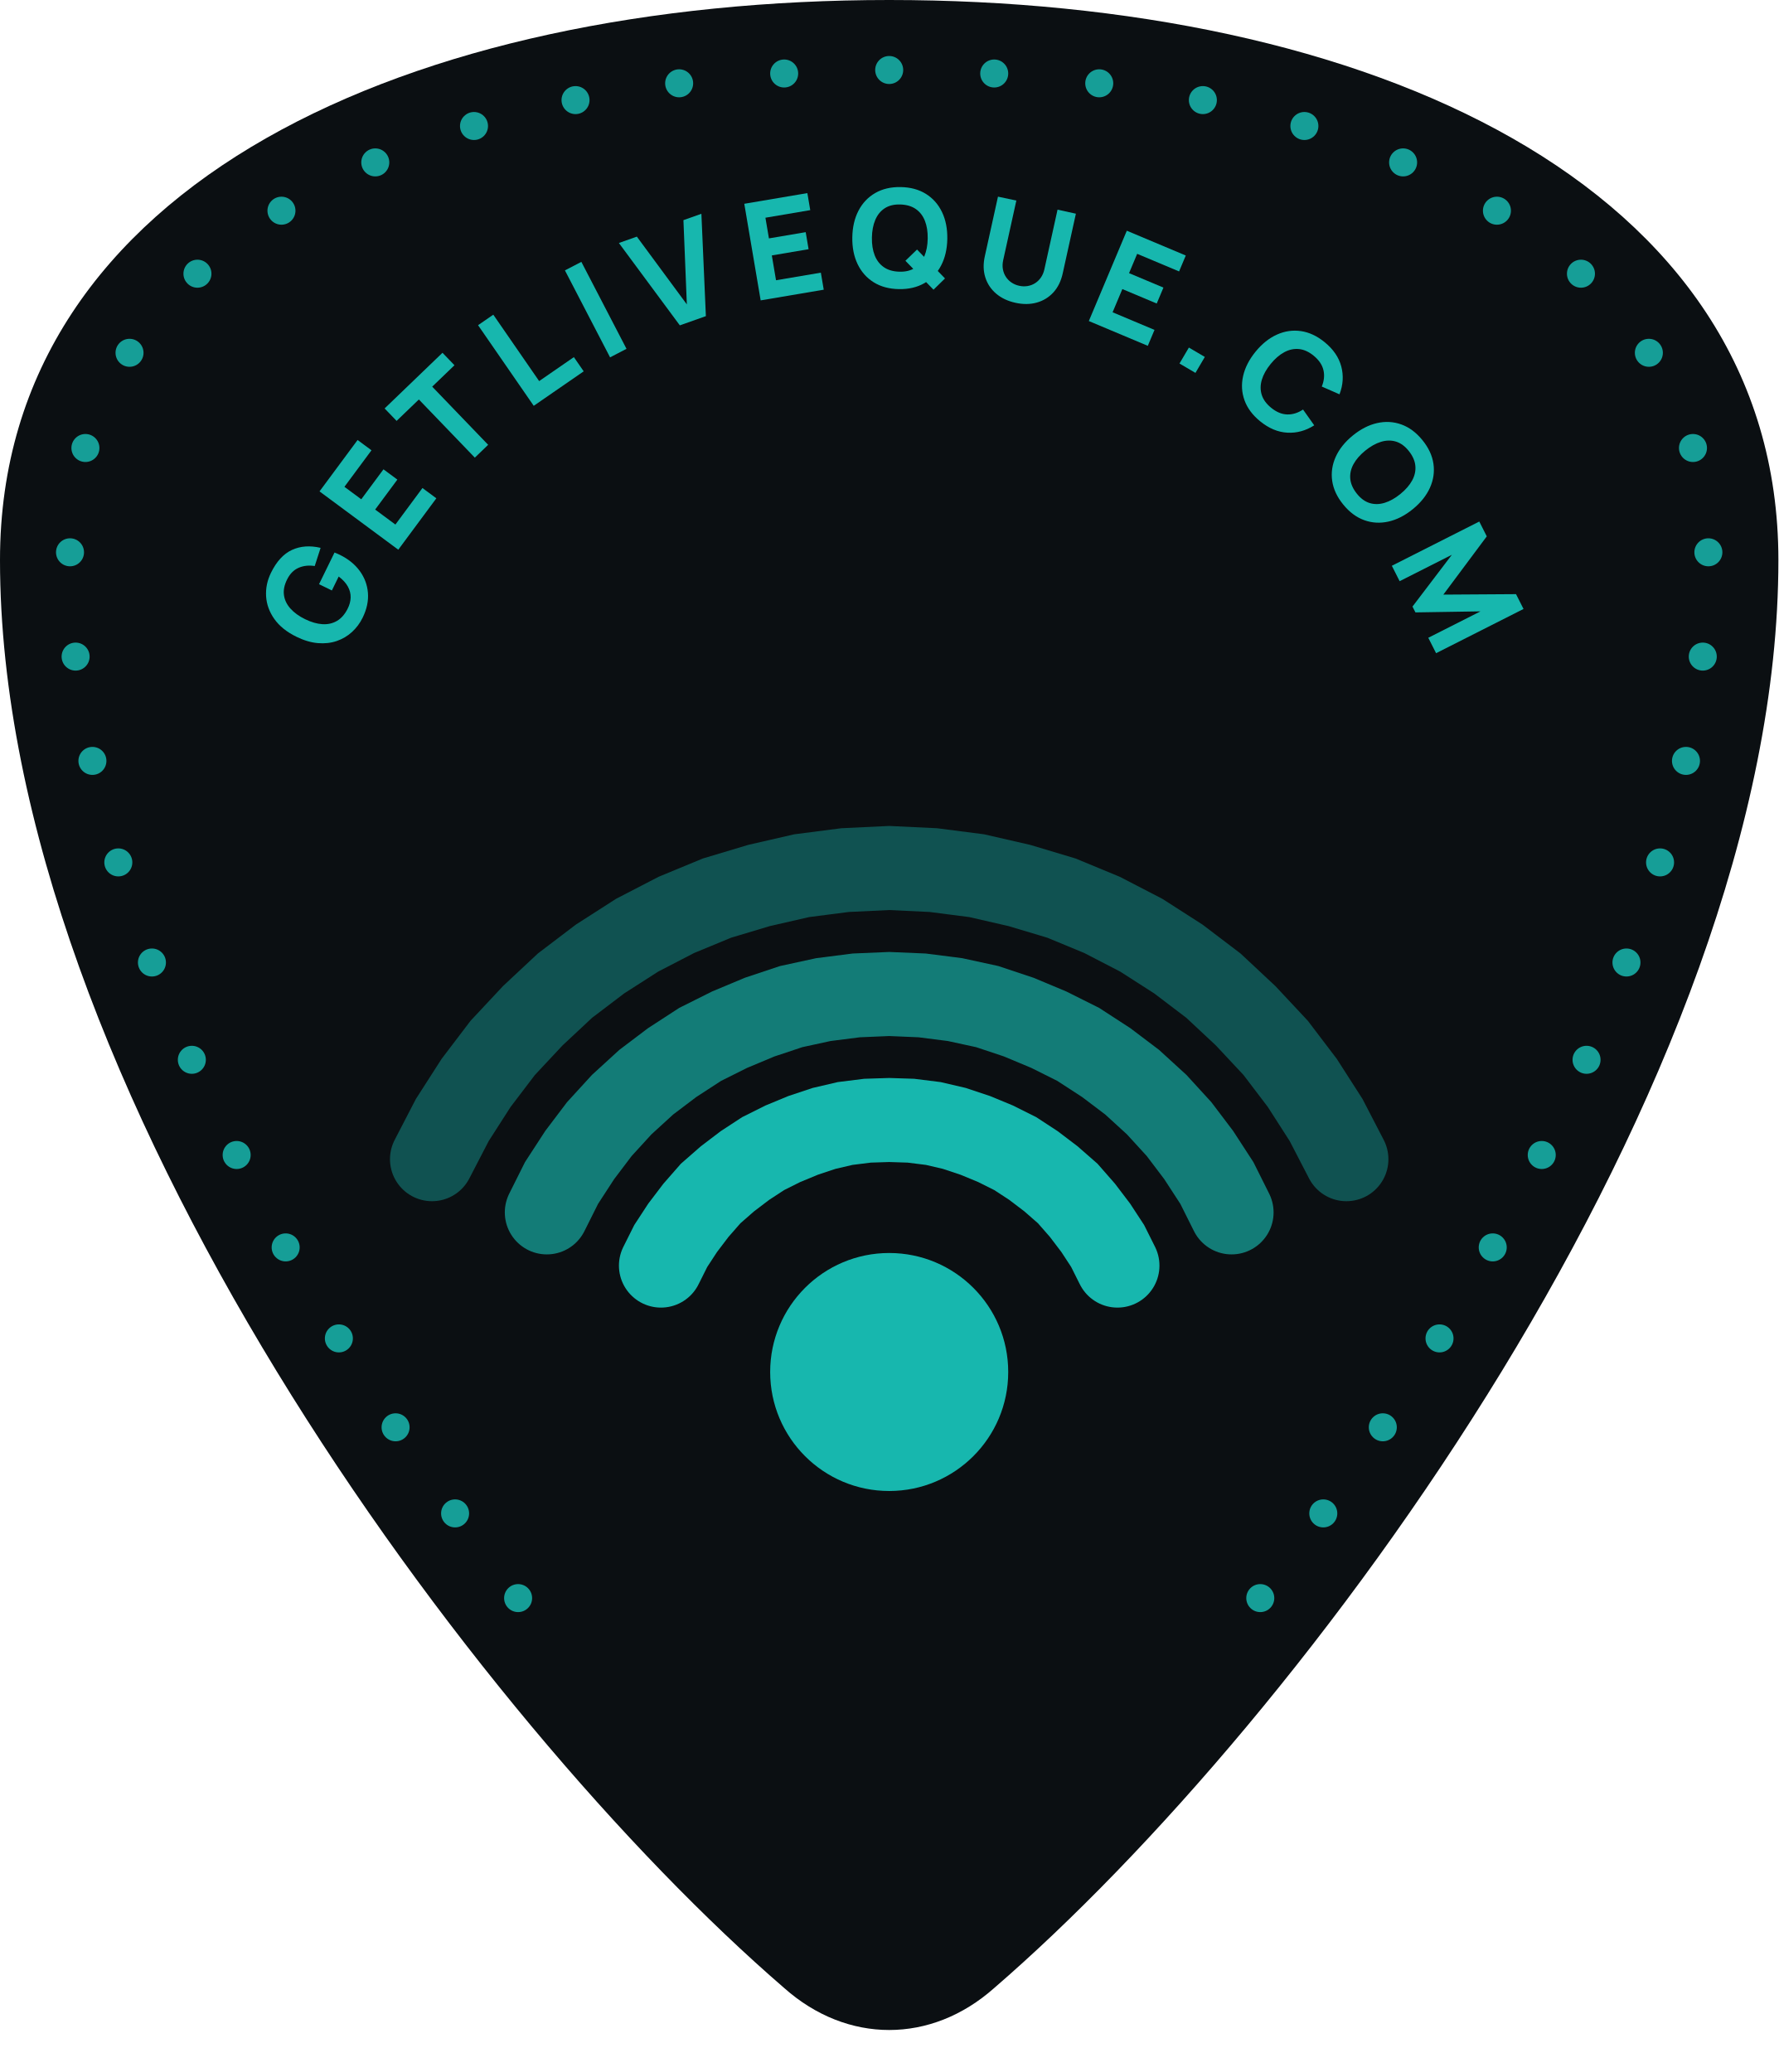
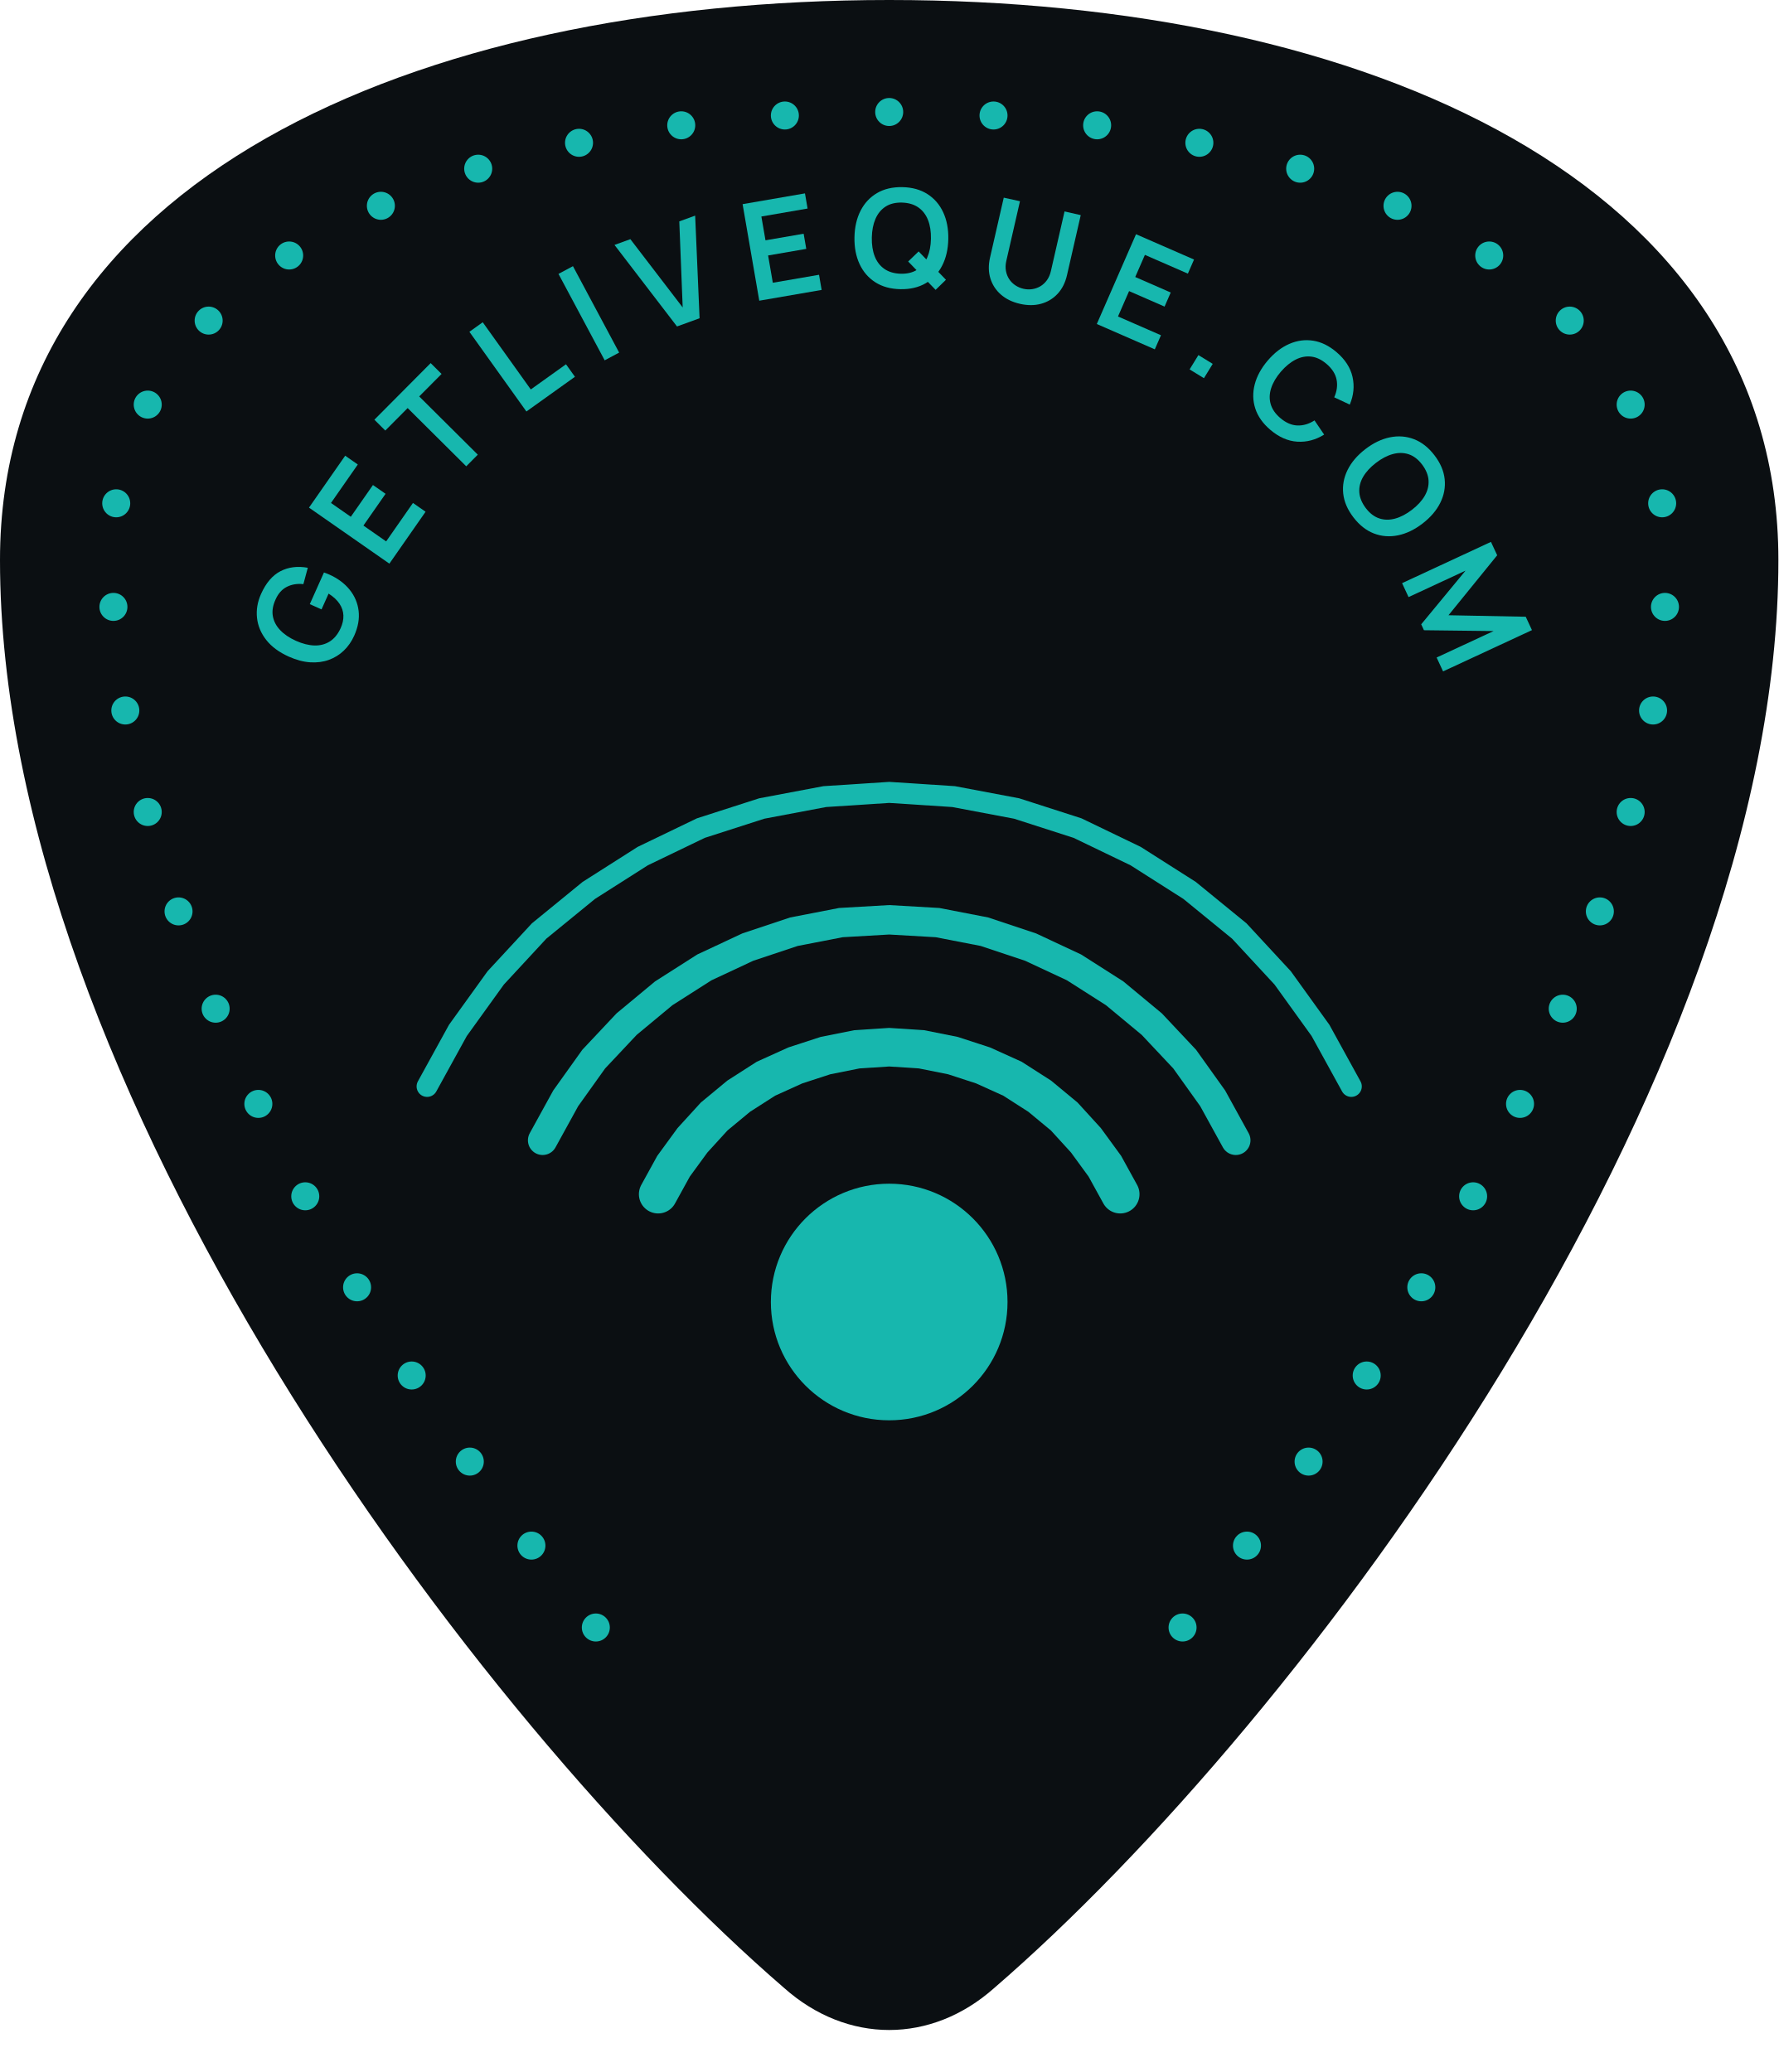
<svg xmlns="http://www.w3.org/2000/svg" viewBox="0 0 25.4 29.6" width="25.4mm" height="29.6mm">
  <defs>
    <clipPath id="pk">
      <path d="M 12.7 0.0 C 19.5 0.0 25.4 2.6 25.4 8.0 C 25.4 15.5 18.6 24.6 14.2 28.4 C 13.3 29.2 12.1 29.2 11.2 28.4 C 6.8 24.6 0.0 15.5 0.0 8.0 C 0.0 2.6 5.9 0.0 12.7 0.0 Z" />
    </clipPath>
  </defs>
  <path d="M 12.7 0.0 C 19.5 0.0 25.4 2.6 25.4 8.0 C 25.4 15.5 18.6 24.6 14.2 28.4 C 13.3 29.2 12.1 29.2 11.2 28.4 C 6.8 24.6 0.0 15.5 0.0 8.0 C 0.0 2.6 5.9 0.0 12.7 0.0 Z" fill="#0B0F12" />
  <g clip-path="url(#pk)">
-     <circle cx="12.70" cy="1.00" r="0.2" fill="#17B7AE" opacity="0.85" />
-     <circle cx="14.20" cy="1.05" r="0.2" fill="#17B7AE" opacity="0.85" />
-     <circle cx="15.70" cy="1.19" r="0.2" fill="#17B7AE" opacity="0.85" />
-     <circle cx="17.18" cy="1.43" r="0.2" fill="#17B7AE" opacity="0.85" />
-     <circle cx="18.63" cy="1.80" r="0.2" fill="#17B7AE" opacity="0.85" />
-     <circle cx="20.04" cy="2.32" r="0.2" fill="#17B7AE" opacity="0.85" />
-     <circle cx="21.38" cy="3.01" r="0.2" fill="#17B7AE" opacity="0.85" />
-     <circle cx="22.58" cy="3.91" r="0.2" fill="#17B7AE" opacity="0.85" />
-     <circle cx="23.55" cy="5.04" r="0.2" fill="#17B7AE" opacity="0.85" />
-     <circle cx="24.18" cy="6.40" r="0.2" fill="#17B7AE" opacity="0.85" />
-     <circle cx="24.40" cy="7.89" r="0.2" fill="#17B7AE" opacity="0.85" />
-     <circle cx="24.32" cy="9.38" r="0.2" fill="#17B7AE" opacity="0.85" />
-     <circle cx="24.08" cy="10.87" r="0.2" fill="#17B7AE" opacity="0.85" />
-     <circle cx="23.71" cy="12.32" r="0.2" fill="#17B7AE" opacity="0.85" />
-     <circle cx="23.23" cy="13.75" r="0.2" fill="#17B7AE" opacity="0.85" />
-     <circle cx="22.66" cy="15.14" r="0.2" fill="#17B7AE" opacity="0.85" />
-     <circle cx="22.02" cy="16.50" r="0.2" fill="#17B7AE" opacity="0.85" />
-     <circle cx="21.32" cy="17.82" r="0.2" fill="#17B7AE" opacity="0.85" />
-     <circle cx="20.56" cy="19.12" r="0.2" fill="#17B7AE" opacity="0.85" />
-     <circle cx="19.75" cy="20.39" r="0.2" fill="#17B7AE" opacity="0.85" />
-     <circle cx="18.90" cy="21.62" r="0.2" fill="#17B7AE" opacity="0.85" />
-     <circle cx="18.00" cy="22.83" r="0.2" fill="#17B7AE" opacity="0.85" />
-     <circle cx="7.40" cy="22.83" r="0.2" fill="#17B7AE" opacity="0.85" />
-     <circle cx="6.50" cy="21.62" r="0.2" fill="#17B7AE" opacity="0.85" />
-     <circle cx="5.65" cy="20.39" r="0.2" fill="#17B7AE" opacity="0.85" />
-     <circle cx="4.84" cy="19.12" r="0.2" fill="#17B7AE" opacity="0.85" />
-     <circle cx="4.08" cy="17.82" r="0.2" fill="#17B7AE" opacity="0.85" />
-     <circle cx="3.38" cy="16.50" r="0.2" fill="#17B7AE" opacity="0.85" />
-     <circle cx="2.74" cy="15.14" r="0.2" fill="#17B7AE" opacity="0.85" />
-     <circle cx="2.17" cy="13.75" r="0.2" fill="#17B7AE" opacity="0.85" />
-     <circle cx="1.69" cy="12.32" r="0.2" fill="#17B7AE" opacity="0.85" />
-     <circle cx="1.32" cy="10.87" r="0.2" fill="#17B7AE" opacity="0.85" />
-     <circle cx="1.08" cy="9.38" r="0.2" fill="#17B7AE" opacity="0.85" />
-     <circle cx="1.00" cy="7.89" r="0.2" fill="#17B7AE" opacity="0.85" />
-     <circle cx="1.22" cy="6.40" r="0.2" fill="#17B7AE" opacity="0.85" />
-     <circle cx="1.85" cy="5.04" r="0.2" fill="#17B7AE" opacity="0.85" />
-     <circle cx="2.82" cy="3.91" r="0.2" fill="#17B7AE" opacity="0.85" />
-     <circle cx="4.02" cy="3.01" r="0.2" fill="#17B7AE" opacity="0.85" />
-     <circle cx="5.36" cy="2.32" r="0.2" fill="#17B7AE" opacity="0.85" />
-     <circle cx="6.77" cy="1.80" r="0.2" fill="#17B7AE" opacity="0.85" />
-     <circle cx="8.22" cy="1.43" r="0.2" fill="#17B7AE" opacity="0.85" />
-     <circle cx="9.70" cy="1.19" r="0.2" fill="#17B7AE" opacity="0.85" />
-     <circle cx="11.20" cy="1.05" r="0.2" fill="#17B7AE" opacity="0.85" />
-     <g transform="translate(5.154 8.810) rotate(-63.94)" opacity="1.0">
-       <path transform="translate(-0.720 0) scale(0.000972 -0.000972)" d="M740 -30Q604 -30 481.0 18.5Q358 67 263.5 162.0Q169 257 114.5 397.0Q60 537 60 720Q60 959 151.5 1126.5Q243 1294 397.5 1382.0Q552 1470 740 1470Q1018 1470 1177.0 1341.0Q1336 1212 1390 976L1112 936Q1073 1062 984.5 1137.5Q896 1213 758 1214Q621 1216 530.0 1155.0Q439 1094 393.5 982.0Q348 870 348 720Q348 570 393.5 460.0Q439 350 530.0 289.0Q621 228 758 226Q851 224 926.5 258.0Q1002 292 1054.0 365.0Q1106 438 1128 552H900V762H1418Q1420 749 1421.0 716.0Q1422 683 1422 678Q1422 471 1338.0 311.0Q1254 151 1101.0 60.5Q948 -30 740 -30Z" fill="#17B7AE" />
+     <circle cx="12.70" cy="1.60" r="0.2" fill="#17B7AE" />
+     <circle cx="14.19" cy="1.65" r="0.2" fill="#17B7AE" />
+     <circle cx="15.67" cy="1.79" r="0.2" fill="#17B7AE" />
+     <circle cx="17.13" cy="2.04" r="0.2" fill="#17B7AE" />
+     <circle cx="18.57" cy="2.41" r="0.2" fill="#17B7AE" />
+     <circle cx="19.96" cy="2.94" r="0.2" fill="#17B7AE" />
+     <circle cx="21.27" cy="3.65" r="0.2" fill="#17B7AE" />
+     <circle cx="22.42" cy="4.58" r="0.2" fill="#17B7AE" />
+     <circle cx="23.29" cy="5.78" r="0.2" fill="#17B7AE" />
+     <circle cx="23.74" cy="7.19" r="0.2" fill="#17B7AE" />
+     <circle cx="23.78" cy="8.67" r="0.2" fill="#17B7AE" />
+     <circle cx="23.61" cy="10.15" r="0.2" fill="#17B7AE" />
+     <circle cx="23.29" cy="11.60" r="0.2" fill="#17B7AE" />
+     <circle cx="22.85" cy="13.02" r="0.2" fill="#17B7AE" />
+     <circle cx="22.32" cy="14.41" r="0.2" fill="#17B7AE" />
+     <circle cx="21.71" cy="15.77" r="0.2" fill="#17B7AE" />
+     <circle cx="21.04" cy="17.09" r="0.2" fill="#17B7AE" />
+     <circle cx="20.30" cy="18.39" r="0.2" fill="#17B7AE" />
+     <circle cx="19.52" cy="19.65" r="0.2" fill="#17B7AE" />
+     <circle cx="18.69" cy="20.88" r="0.2" fill="#17B7AE" />
+     <circle cx="17.81" cy="22.08" r="0.2" fill="#17B7AE" />
+     <circle cx="16.89" cy="23.25" r="0.2" fill="#17B7AE" />
+     <circle cx="8.51" cy="23.25" r="0.2" fill="#17B7AE" />
+     <circle cx="7.59" cy="22.08" r="0.2" fill="#17B7AE" />
+     <circle cx="6.71" cy="20.88" r="0.2" fill="#17B7AE" />
+     <circle cx="5.88" cy="19.65" r="0.2" fill="#17B7AE" />
+     <circle cx="5.10" cy="18.39" r="0.2" fill="#17B7AE" />
+     <circle cx="4.36" cy="17.09" r="0.2" fill="#17B7AE" />
+     <circle cx="3.69" cy="15.77" r="0.2" fill="#17B7AE" />
+     <circle cx="3.08" cy="14.41" r="0.2" fill="#17B7AE" />
+     <circle cx="2.55" cy="13.02" r="0.2" fill="#17B7AE" />
+     <circle cx="2.11" cy="11.60" r="0.2" fill="#17B7AE" />
+     <circle cx="1.79" cy="10.15" r="0.2" fill="#17B7AE" />
+     <circle cx="1.62" cy="8.67" r="0.2" fill="#17B7AE" />
+     <circle cx="1.66" cy="7.19" r="0.2" fill="#17B7AE" />
+     <circle cx="2.11" cy="5.78" r="0.2" fill="#17B7AE" />
+     <circle cx="2.98" cy="4.58" r="0.2" fill="#17B7AE" />
+     <circle cx="4.13" cy="3.65" r="0.2" fill="#17B7AE" />
+     <circle cx="5.44" cy="2.94" r="0.2" fill="#17B7AE" />
+     <circle cx="6.83" cy="2.41" r="0.2" fill="#17B7AE" />
+     <circle cx="8.27" cy="2.04" r="0.2" fill="#17B7AE" />
+     <circle cx="9.73" cy="1.79" r="0.2" fill="#17B7AE" />
+     <circle cx="11.21" cy="1.65" r="0.2" fill="#17B7AE" />
+     <g transform="translate(5.032 9.070) rotate(-65.90)">
+       <path transform="translate(-0.712 0) scale(0.000972 -0.000972)" d="M734 -30Q594 -30 471.5 19.5Q349 69 256.5 165.0Q164 261 112.0 400.5Q60 540 60 720Q60 956 148.0 1123.5Q236 1291 389.0 1380.5Q542 1470 734 1470Q1000 1470 1155.5 1346.5Q1311 1223 1366 1000L1120 961Q1079 1089 986.0 1165.5Q893 1242 749 1242Q604 1244 508.0 1179.0Q412 1114 363.5 996.0Q315 878 315 720Q315 562 363.0 445.5Q411 329 507.5 264.0Q604 199 749 197Q858 196 940.0 236.5Q1022 277 1074.0 359.5Q1126 442 1144 566H890V755H1400Q1402 739 1403.0 708.0Q1404 677 1404 671Q1404 467 1323.5 308.5Q1243 150 1093.0 60.0Q943 -30 734 -30Z" fill="#17B7AE" />
    </g>
-     <g transform="translate(5.949 7.501) rotate(-53.48)" opacity="1.0">
-       <path transform="translate(-0.574 0) scale(0.000972 -0.000972)" d="M140 0V1440H1080V1186H412V878H960V624H412V254H1080V0Z" fill="#17B7AE" />
+     <g transform="translate(5.809 7.697) rotate(-55.12)">
+       <path transform="translate(-0.569 0) scale(0.000972 -0.000972)" d="M140 0V1440H1070V1214H381V859H950V633H381V226H1070V0Z" fill="#17B7AE" />
    </g>
-     <g transform="translate(6.877 6.446) rotate(-43.89)" opacity="1.0">
-       <path transform="translate(-0.593 0) scale(0.000972 -0.000972)" d="M474 0V1186H20V1440H1200V1186H746V0Z" fill="#17B7AE" />
+     <g transform="translate(6.742 6.578) rotate(-45.17)">
+       <path transform="translate(-0.590 0) scale(0.000972 -0.000972)" d="M486 0V1214H20V1440H1193V1214H727V0Z" fill="#17B7AE" />
    </g>
-     <g transform="translate(7.928 5.587) rotate(-34.62)" opacity="1.0">
-       <path transform="translate(-0.526 0) scale(0.000972 -0.000972)" d="M160 0V1440H432V254H1052V0Z" fill="#17B7AE" />
+     <g transform="translate(7.814 5.667) rotate(-35.57)">
+       <path transform="translate(-0.519 0) scale(0.000972 -0.000972)" d="M160 0V1440H401V226H1037V0Z" fill="#17B7AE" />
    </g>
-     <g transform="translate(8.831 5.044) rotate(-27.43)" opacity="1.0">
-       <path transform="translate(-0.288 0) scale(0.000972 -0.000972)" d="M160 0V1440H432V0Z" fill="#17B7AE" />
+     <g transform="translate(8.740 5.092) rotate(-28.12)">
+       <path transform="translate(-0.273 0) scale(0.000972 -0.000972)" d="M160 0V1440H401V0Z" fill="#17B7AE" />
    </g>
-     <g transform="translate(9.896 4.582) rotate(-19.50)" opacity="1.0">
-       <path transform="translate(-0.635 0) scale(0.000972 -0.000972)" d="M450 0 10 1440H290L650 256L1016 1440H1296L856 0Z" fill="#17B7AE" />
+     <g transform="translate(9.831 4.605) rotate(-19.97)">
+       <path transform="translate(-0.623 0) scale(0.000972 -0.000972)" d="M464 0 10 1440H258L638 234L1023 1440H1271L817 0Z" fill="#17B7AE" />
    </g>
-     <g transform="translate(11.296 4.218) rotate(-9.62)" opacity="1.0">
-       <path transform="translate(-0.574 0) scale(0.000972 -0.000972)" d="M140 0V1440H1080V1186H412V878H960V624H412V254H1080V0Z" fill="#17B7AE" />
+     <g transform="translate(11.271 4.222) rotate(-9.80)">
+       <path transform="translate(-0.569 0) scale(0.000972 -0.000972)" d="M140 0V1440H1070V1214H381V859H950V633H381V226H1070V0Z" fill="#17B7AE" />
    </g>
-     <g transform="translate(12.840 4.101) rotate(0.96)" opacity="1.0">
-       <path transform="translate(-0.737 0) scale(0.000972 -0.000972)" d="M1266 -30 846 388 1014 556 1432 138ZM758 -30Q542 -30 385.5 64.0Q229 158 144.5 327.0Q60 496 60 720Q60 944 144.5 1113.0Q229 1282 385.5 1376.0Q542 1470 758 1470Q974 1470 1130.5 1376.0Q1287 1282 1371.5 1113.0Q1456 944 1456 720Q1456 496 1371.5 327.0Q1287 158 1130.5 64.0Q974 -30 758 -30ZM758 226Q895 224 986.0 285.0Q1077 346 1122.5 458.0Q1168 570 1168 720Q1168 870 1122.5 980.0Q1077 1090 986.0 1151.0Q895 1212 758 1214Q621 1216 530.0 1155.0Q439 1094 393.5 982.0Q348 870 348 720Q348 570 393.5 460.0Q439 350 530.0 289.0Q621 228 758 226Z" fill="#17B7AE" />
+     <g transform="translate(12.861 4.102) rotate(1.10)">
+       <path transform="translate(-0.729 0) scale(0.000972 -0.000972)" d="M1267 -30 856 379 1007 530 1416 121ZM749 -30Q533 -30 379.0 64.5Q225 159 142.5 328.0Q60 497 60 720Q60 943 142.5 1112.0Q225 1281 379.0 1375.5Q533 1470 749 1470Q965 1470 1119.5 1375.5Q1274 1281 1356.5 1112.0Q1439 943 1439 720Q1439 497 1356.5 328.0Q1274 159 1119.5 64.5Q965 -30 749 -30ZM749 197Q894 196 990.5 261.0Q1087 326 1135.5 444.0Q1184 562 1184 720Q1184 878 1135.5 994.5Q1087 1111 990.5 1176.0Q894 1241 749 1243Q604 1244 508.0 1179.0Q412 1114 363.5 996.0Q315 878 315 720Q315 562 363.0 445.5Q411 329 507.5 264.0Q604 199 749 197Z" fill="#17B7AE" />
    </g>
-     <g transform="translate(14.509 4.297) rotate(12.44)" opacity="1.0">
-       <path transform="translate(-0.706 0) scale(0.000972 -0.000972)" d="M726 -30Q552 -30 420.0 40.5Q288 111 214.0 239.0Q140 367 140 540V1438L416 1440V542Q416 471 440.0 413.0Q464 355 506.5 313.0Q549 271 605.5 248.5Q662 226 726 226Q792 226 848.5 249.0Q905 272 947.0 314.0Q989 356 1012.5 414.0Q1036 472 1036 542V1440H1312V540Q1312 367 1238.0 239.0Q1164 111 1032.0 40.5Q900 -30 726 -30Z" fill="#17B7AE" />
+     <g transform="translate(14.574 4.312) rotate(12.89)">
+       <path transform="translate(-0.700 0) scale(0.000972 -0.000972)" d="M720 -30Q548 -30 417.5 40.0Q287 110 213.5 237.0Q140 364 140 535V1438L384 1440V541Q384 460 411.5 396.0Q439 332 486.0 287.5Q533 243 594.0 220.0Q655 197 720 197Q787 197 847.5 220.5Q908 244 955.0 288.5Q1002 333 1029.0 397.0Q1056 461 1056 541V1440H1300V535Q1300 364 1226.5 237.0Q1153 110 1022.5 40.0Q892 -30 720 -30Z" fill="#17B7AE" />
    </g>
-     <g transform="translate(15.955 4.756) rotate(22.80)" opacity="1.0">
-       <path transform="translate(-0.574 0) scale(0.000972 -0.000972)" d="M140 0V1440H1080V1186H412V878H960V624H412V254H1080V0Z" fill="#17B7AE" />
+     <g transform="translate(16.062 4.802) rotate(23.59)">
+       <path transform="translate(-0.569 0) scale(0.000972 -0.000972)" d="M140 0V1440H1070V1214H381V859H950V633H381V226H1070V0Z" fill="#17B7AE" />
    </g>
-     <g transform="translate(16.960 5.260) rotate(30.47)" opacity="1.0">
-       <path transform="translate(-0.311 0) scale(0.000972 -0.000972)" d="M184 0V272H456V0Z" fill="#17B7AE" />
+     <g transform="translate(17.093 5.340) rotate(31.53)">
+       <path transform="translate(-0.295 0) scale(0.000972 -0.000972)" d="M180 0V247H427V0Z" fill="#17B7AE" />
    </g>
-     <g transform="translate(18.007 5.988) rotate(39.18)" opacity="1.0">
-       <path transform="translate(-0.725 0) scale(0.000972 -0.000972)" d="M758 -30Q542 -30 385.5 64.0Q229 158 144.5 327.0Q60 496 60 720Q60 944 144.5 1113.0Q229 1282 385.5 1376.0Q542 1470 758 1470Q1006 1470 1174.5 1347.0Q1343 1224 1412 1014L1138 938Q1098 1069 1003.0 1141.5Q908 1214 758 1214Q621 1214 529.5 1153.0Q438 1092 392.0 981.0Q346 870 346 720Q346 570 392.0 459.0Q438 348 529.5 287.0Q621 226 758 226Q908 226 1003.0 299.0Q1098 372 1138 502L1412 426Q1343 216 1174.5 93.0Q1006 -30 758 -30Z" fill="#17B7AE" />
+     <g transform="translate(18.154 6.111) rotate(40.49)">
+       <path transform="translate(-0.718 0) scale(0.000972 -0.000972)" d="M749 -30Q533 -30 379.0 64.5Q225 159 142.5 328.0Q60 497 60 720Q60 943 142.5 1112.0Q225 1281 379.0 1375.5Q533 1470 749 1470Q998 1470 1164.0 1345.5Q1330 1221 1397 1010L1154 943Q1112 1084 1011.0 1163.5Q910 1243 749 1243Q604 1243 507.5 1178.0Q411 1113 362.5 995.5Q314 878 313 720Q313 562 361.5 444.5Q410 327 507.0 262.0Q604 197 749 197Q910 197 1011.0 277.0Q1112 357 1154 497L1397 430Q1330 219 1164.0 94.5Q998 -30 749 -30Z" fill="#17B7AE" />
    </g>
-     <g transform="translate(19.208 7.190) rotate(50.79)" opacity="1.0">
-       <path transform="translate(-0.737 0) scale(0.000972 -0.000972)" d="M758 -30Q542 -30 385.5 64.0Q229 158 144.5 327.0Q60 496 60 720Q60 944 144.5 1113.0Q229 1282 385.5 1376.0Q542 1470 758 1470Q974 1470 1130.5 1376.0Q1287 1282 1371.5 1113.0Q1456 944 1456 720Q1456 496 1371.5 327.0Q1287 158 1130.5 64.0Q974 -30 758 -30ZM758 226Q895 224 986.0 285.0Q1077 346 1122.5 458.0Q1168 570 1168 720Q1168 870 1122.5 980.0Q1077 1090 986.0 1151.0Q895 1212 758 1214Q621 1216 530.0 1155.0Q439 1094 393.5 982.0Q348 870 348 720Q348 570 393.5 460.0Q439 350 530.0 289.0Q621 228 758 226Z" fill="#17B7AE" />
+     <g transform="translate(19.355 7.375) rotate(52.40)">
+       <path transform="translate(-0.729 0) scale(0.000972 -0.000972)" d="M749 -30Q533 -30 379.0 64.5Q225 159 142.5 328.0Q60 497 60 720Q60 943 142.5 1112.0Q225 1281 379.0 1375.5Q533 1470 749 1470Q965 1470 1119.5 1375.5Q1274 1281 1356.5 1112.0Q1439 943 1439 720Q1439 497 1356.5 328.0Q1274 159 1119.5 64.5Q965 -30 749 -30ZM749 197Q894 196 990.5 261.0Q1087 326 1135.5 444.0Q1184 562 1184 720Q1184 878 1135.5 994.5Q1087 1111 990.5 1176.0Q894 1241 749 1243Q604 1244 508.0 1179.0Q412 1114 363.5 996.0Q315 878 315 720Q315 562 363.0 445.5Q411 329 507.5 264.0Q604 199 749 197Z" fill="#17B7AE" />
    </g>
-     <g transform="translate(20.195 8.707) rotate(63.16)" opacity="1.0">
-       <path transform="translate(-0.836 0) scale(0.000972 -0.000972)" d="M140 0V1440H384L860 484L1336 1440H1580V0H1326V860L908 0H812L394 860V0Z" fill="#17B7AE" />
+     <g transform="translate(20.318 8.961) rotate(65.09)">
+       <path transform="translate(-0.831 0) scale(0.000972 -0.000972)" d="M140 0V1440H357L855 420L1353 1440H1570V0H1345V923L903 0H807L366 923V0Z" fill="#17B7AE" />
    </g>
-     <path d="M9.44 18.08 L9.58 17.80 L9.75 17.54 L9.94 17.29 L10.15 17.05 L10.39 16.84 L10.64 16.65 L10.90 16.48 L11.18 16.34 L11.47 16.22 L11.77 16.12 L12.07 16.05 L12.39 16.01 L12.70 16.00 L13.01 16.01 L13.33 16.05 L13.63 16.12 L13.93 16.22 L14.22 16.34 L14.50 16.48 L14.76 16.65 L15.01 16.84 L15.25 17.05 L15.46 17.29 L15.65 17.54 L15.82 17.80 L15.96 18.08" fill="none" stroke="#17B7AE" stroke-width="1.2" stroke-linecap="round" opacity="1.0" />
-     <path d="M7.81 17.32 L8.02 16.90 L8.28 16.50 L8.56 16.13 L8.88 15.78 L9.23 15.46 L9.60 15.18 L10.00 14.92 L10.42 14.71 L10.85 14.53 L11.30 14.38 L11.76 14.28 L12.23 14.22 L12.70 14.20 L13.17 14.22 L13.64 14.28 L14.10 14.38 L14.55 14.53 L14.98 14.71 L15.40 14.92 L15.80 15.18 L16.17 15.46 L16.52 15.78 L16.84 16.13 L17.12 16.50 L17.38 16.90 L17.59 17.32" fill="none" stroke="#17B7AE" stroke-width="1.2" stroke-linecap="round" opacity="0.65" />
-     <path d="M6.17 16.56 L6.46 16.00 L6.80 15.47 L7.18 14.97 L7.61 14.51 L8.07 14.08 L8.57 13.70 L9.10 13.36 L9.66 13.07 L10.24 12.83 L10.84 12.65 L11.45 12.51 L12.07 12.43 L12.70 12.40 L13.33 12.43 L13.95 12.51 L14.56 12.65 L15.16 12.83 L15.74 13.07 L16.30 13.36 L16.83 13.70 L17.33 14.08 L17.79 14.51 L18.22 14.97 L18.60 15.47 L18.94 16.00 L19.23 16.56" fill="none" stroke="#17B7AE" stroke-width="1.2" stroke-linecap="round" opacity="0.4" />
-     <circle cx="12.7" cy="19.6" r="1.7" fill="#17B7AE" />
+     <path d="M9.40 17.06 L9.62 16.66 L9.89 16.29 L10.20 15.95 L10.55 15.66 L10.94 15.41 L11.36 15.22 L11.79 15.08 L12.24 14.99 L12.70 14.96 L13.16 14.99 L13.61 15.08 L14.04 15.22 L14.46 15.41 L14.85 15.66 L15.20 15.95 L15.51 16.29 L15.78 16.66 L16.00 17.06" fill="none" stroke="#17B7AE" stroke-width="0.55" stroke-linecap="round" />
+     <path d="M7.75 16.29 L8.08 15.69 L8.48 15.13 L8.95 14.63 L9.48 14.19 L10.06 13.82 L10.68 13.53 L11.34 13.31 L12.01 13.18 L12.70 13.14 L13.39 13.18 L14.06 13.31 L14.72 13.53 L15.34 13.82 L15.92 14.19 L16.45 14.63 L16.92 15.13 L17.32 15.69 L17.65 16.29" fill="none" stroke="#17B7AE" stroke-width="0.42" stroke-linecap="round" />
+     <path d="M6.10 15.52 L6.54 14.72 L7.08 13.97 L7.70 13.30 L8.41 12.72 L9.18 12.23 L10.01 11.83 L10.88 11.55 L11.78 11.38 L12.70 11.32 L13.62 11.38 L14.52 11.55 L15.39 11.83 L16.22 12.23 L16.99 12.72 L17.70 13.30 L18.32 13.97 L18.86 14.72 L19.30 15.52" fill="none" stroke="#17B7AE" stroke-width="0.3" stroke-linecap="round" />
+     <circle cx="12.7" cy="18.6" r="1.69" fill="#17B7AE" />
  </g>
</svg>
